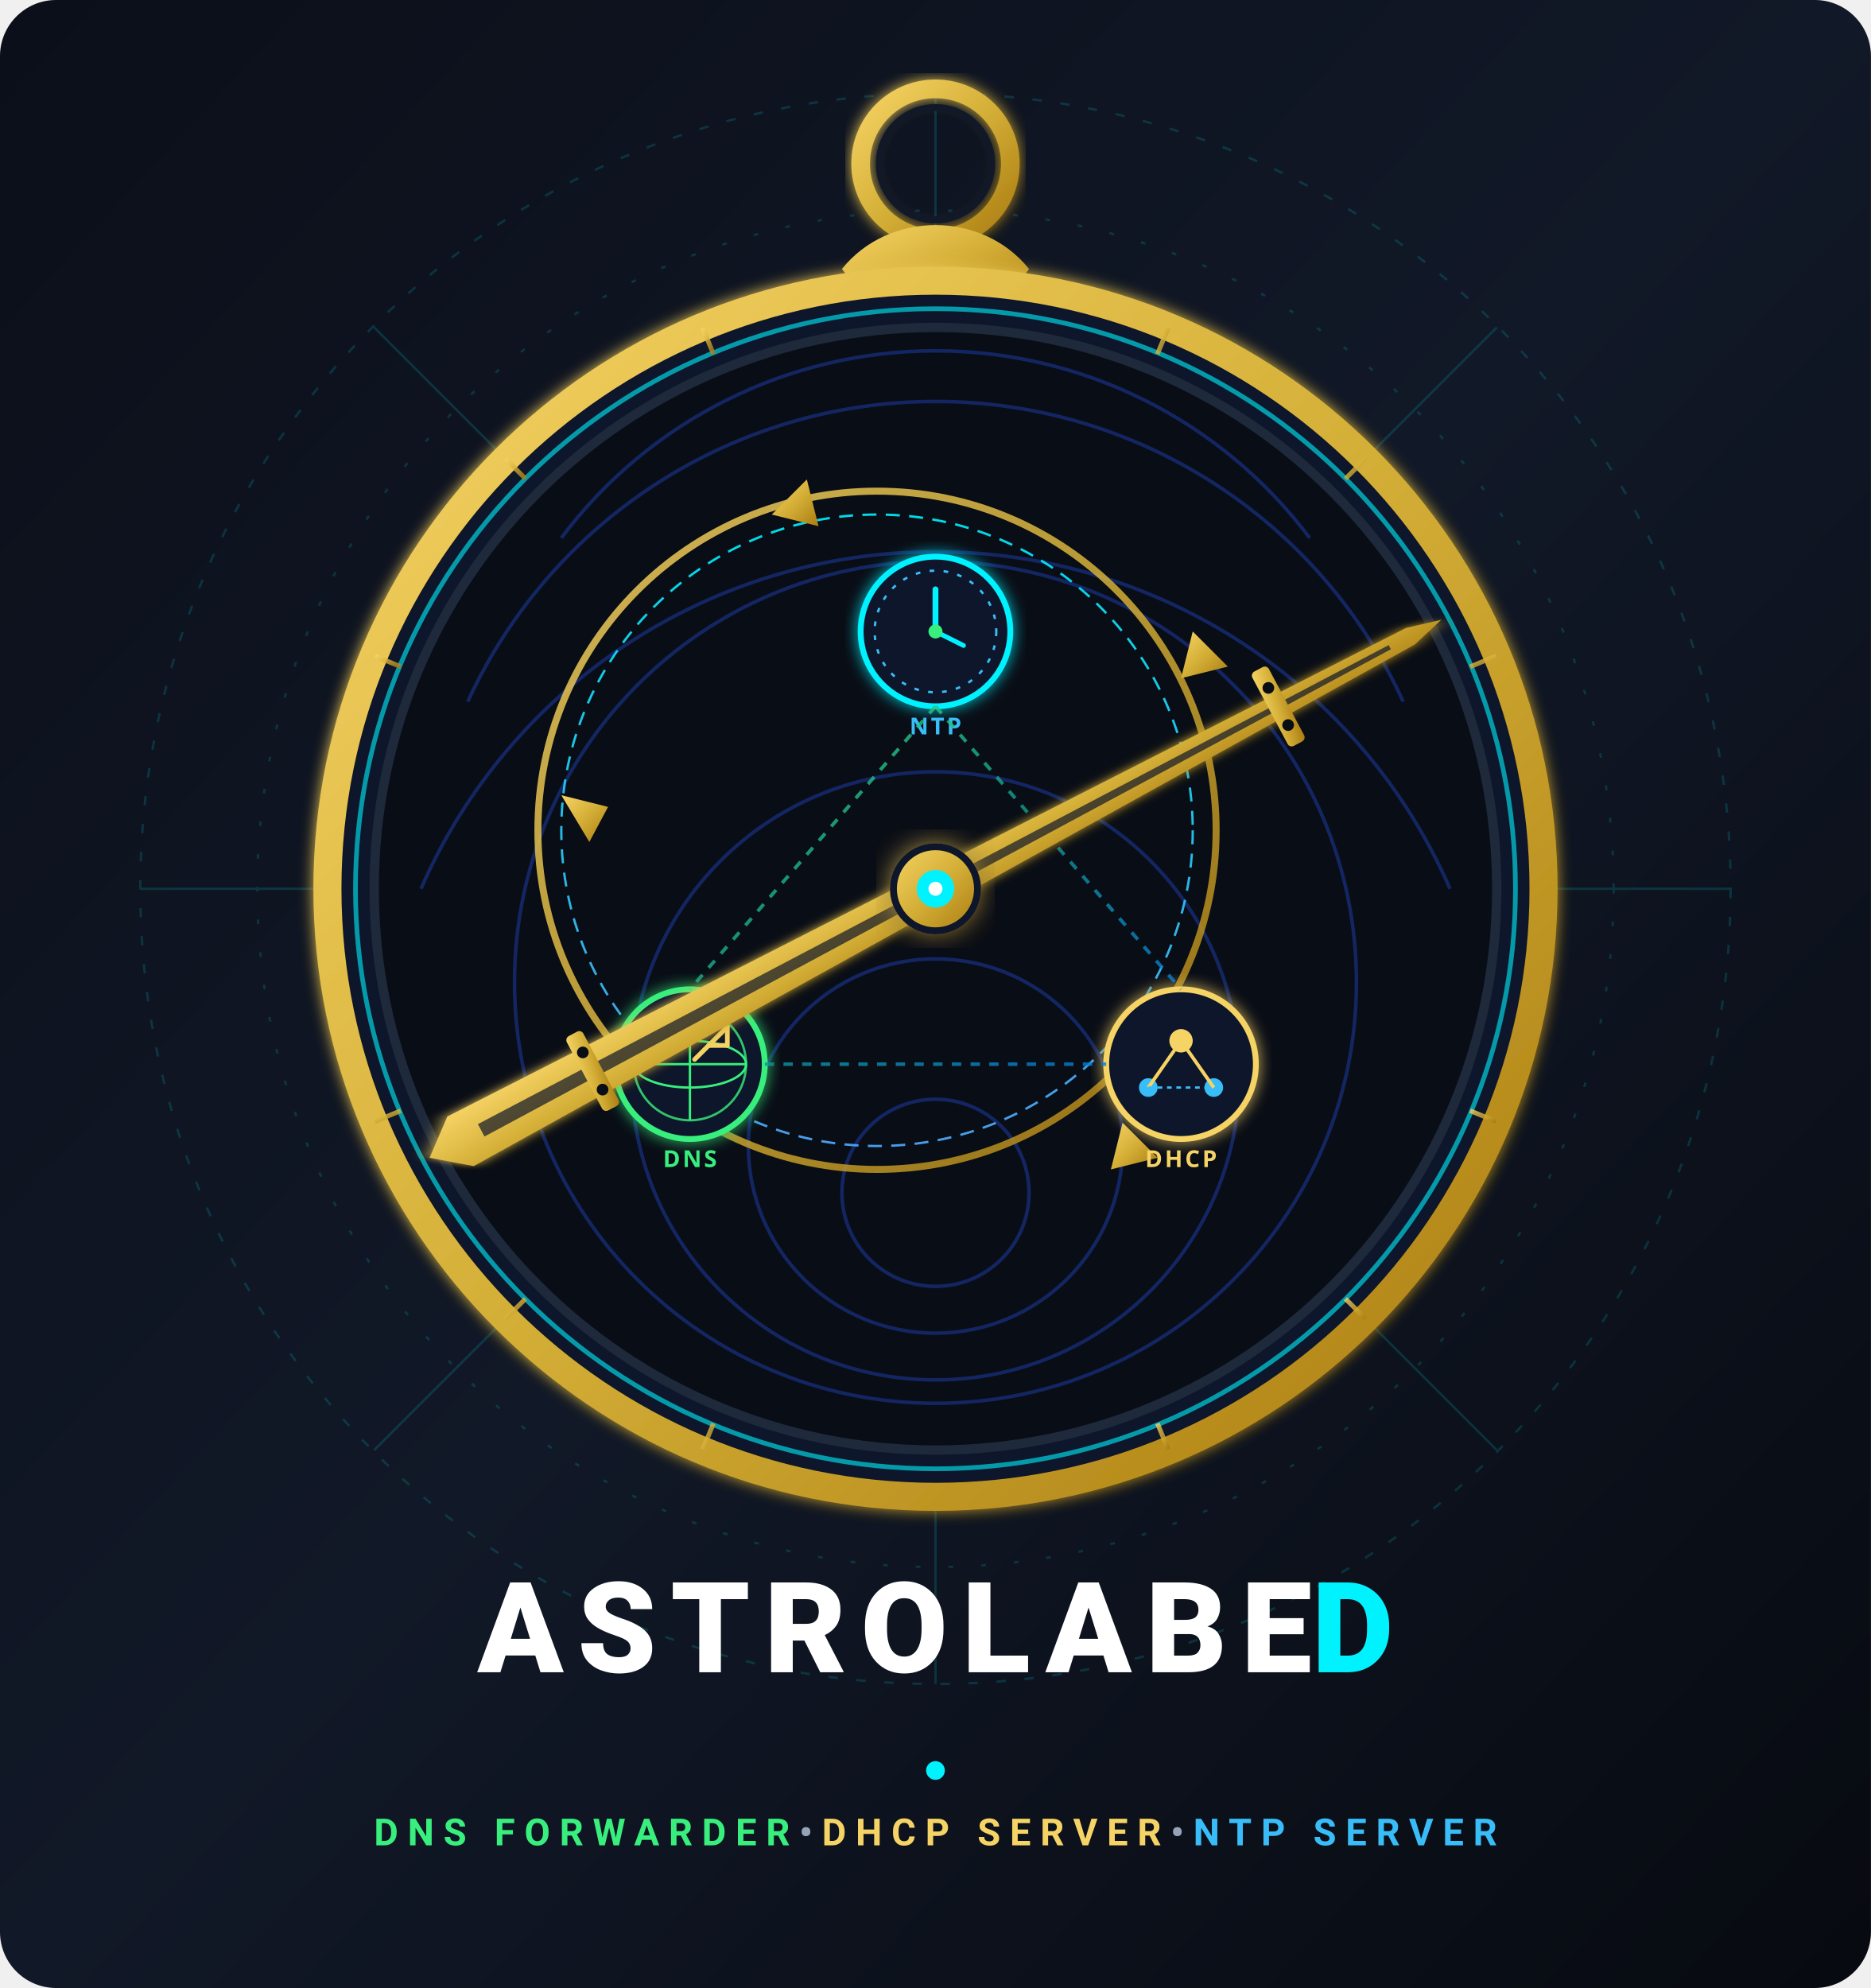
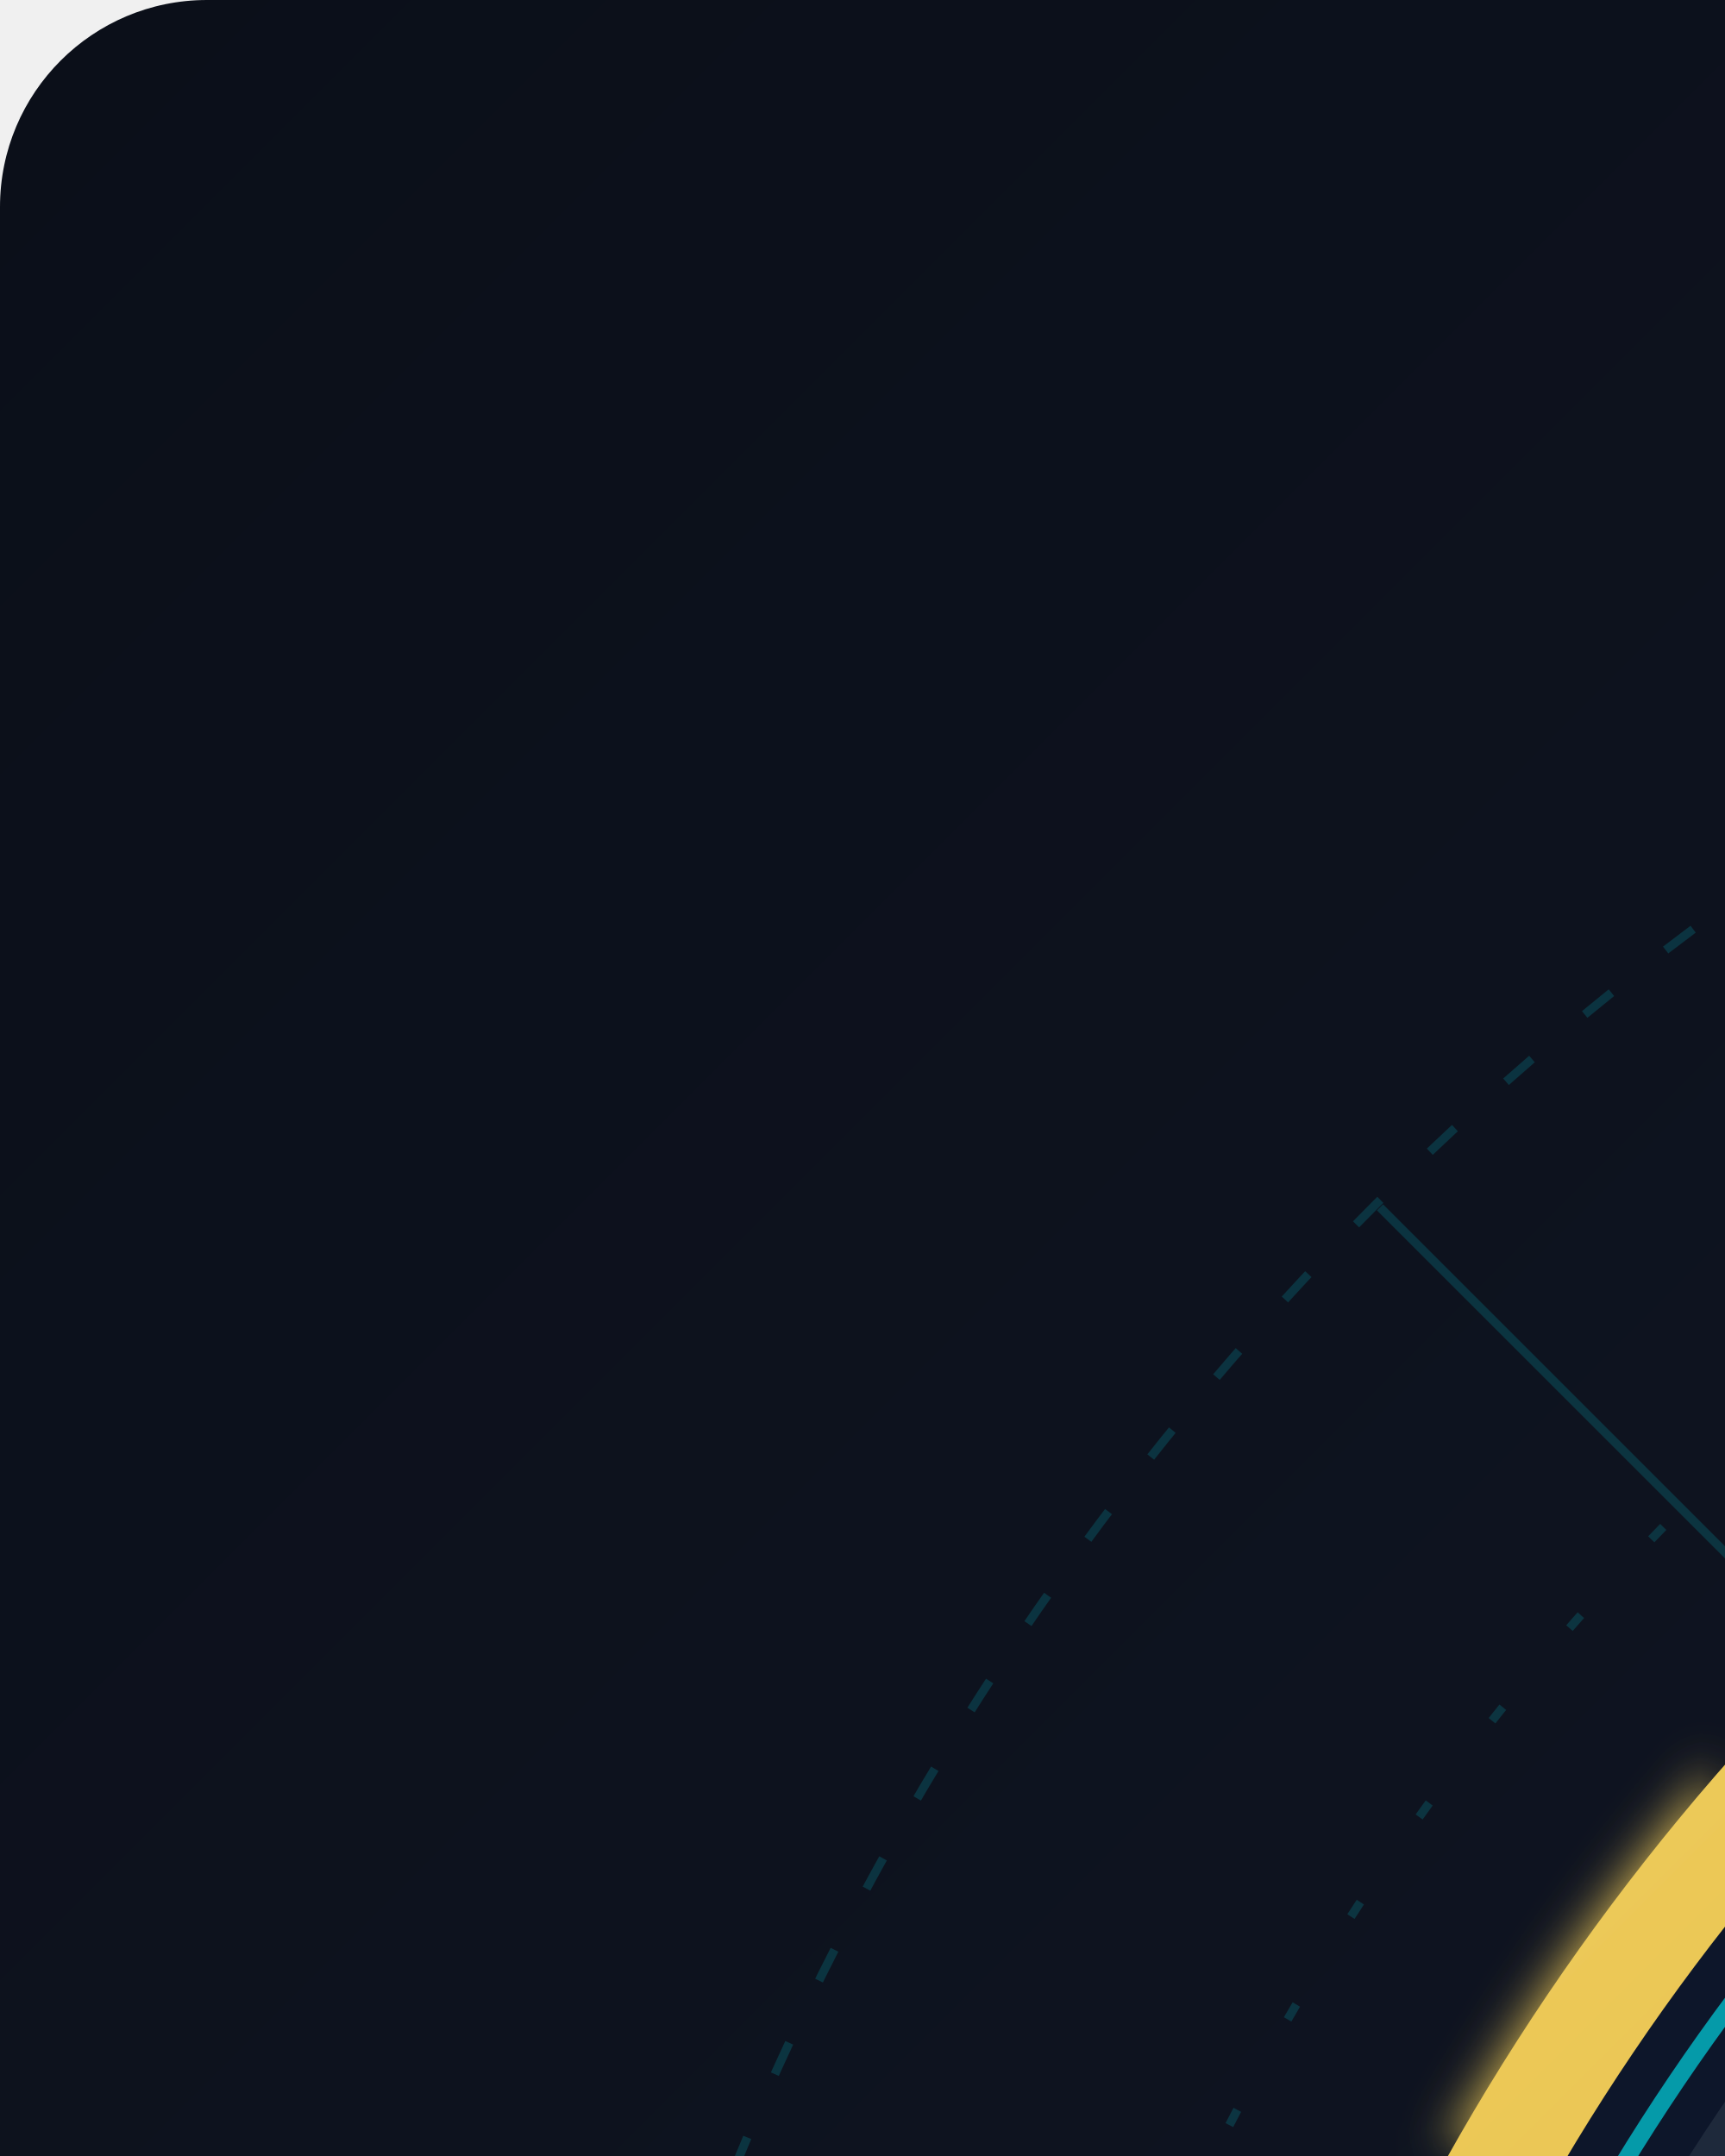
- <svg xmlns="http://www.w3.org/2000/svg" viewBox="0 0 800 850" width="100%" height="100%">
+ <svg xmlns="http://www.w3.org/2000/svg" viewBox="0 0 200 250" width="100%" height="100%">
  <defs>
    <linearGradient id="bgGrad" x1="0%" y1="0%" x2="100%" y2="100%">
      <stop offset="0%" stop-color="#0b0f19" />
      <stop offset="50%" stop-color="#111827" />
      <stop offset="100%" stop-color="#070a10" />
    </linearGradient>
    <linearGradient id="goldGrad" x1="0%" y1="0%" x2="100%" y2="100%">
      <stop offset="0%" stop-color="#f6d365" />
      <stop offset="50%" stop-color="#d4af37" />
      <stop offset="100%" stop-color="#aa7c11" />
    </linearGradient>
    <linearGradient id="cyanGrad" x1="0%" y1="0%" x2="100%" y2="100%">
      <stop offset="0%" stop-color="#38ef7d" />
      <stop offset="50%" stop-color="#11998e" />
      <stop offset="100%" stop-color="#0575e6" />
    </linearGradient>
    <linearGradient id="blueGlow" x1="0%" y1="0%" x2="0%" y2="100%">
      <stop offset="0%" stop-color="#00f2fe" />
      <stop offset="100%" stop-color="#4facfe" />
    </linearGradient>
    <filter id="glow" x="-20%" y="-20%" width="140%" height="140%">
      <feGaussianBlur stdDeviation="6" result="blur" />
      <feComposite in="SourceGraphic" in2="blur" operator="over" />
    </filter>
    <filter id="subtleGlow" x="-10%" y="-10%" width="120%" height="120%">
      <feGaussianBlur stdDeviation="3" result="blur" />
      <feComposite in="SourceGraphic" in2="blur" operator="over" />
    </filter>
  </defs>
  <rect width="800" height="850" rx="24" fill="url(#bgGrad)" />
  <g opacity="0.15" stroke="#00f2fe" stroke-width="1" fill="none">
    <circle cx="400" cy="380" r="340" stroke-dasharray="4 8" />
    <circle cx="400" cy="380" r="290" stroke-dasharray="2 12" />
    <line x1="60" y1="380" x2="740" y2="380" />
    <line x1="400" y1="40" x2="400" y2="720" />
    <line x1="160" y1="140" x2="640" y2="620" />
    <line x1="160" y1="620" x2="640" y2="140" />
  </g>
  <g transform="translate(400, 70)">
    <circle cx="0" cy="0" r="32" fill="none" stroke="url(#goldGrad)" stroke-width="8" filter="url(#subtleGlow)" />
    <circle cx="0" cy="0" r="24" fill="none" stroke="#111827" stroke-width="3" />
    <path d="M -40 45 C -20 20, 20 20, 40 45 L 25 65 C 10 52, -10 52, -25 65 Z" fill="url(#goldGrad)" />
  </g>
  <g transform="translate(400, 380)">
    <circle cx="0" cy="0" r="260" fill="#0f172a" stroke="url(#goldGrad)" stroke-width="12" filter="url(#subtleGlow)" />
    <circle cx="0" cy="0" r="248" fill="none" stroke="#00f2fe" stroke-width="2" opacity="0.6" />
    <g stroke="url(#goldGrad)" stroke-width="2" opacity="0.8">
      <line x1="0" y1="-260" x2="0" y2="-248" />
      <line x1="0" y1="260" x2="0" y2="248" />
      <line x1="-260" y1="0" x2="-248" y2="0" />
      <line x1="260" y1="0" x2="248" y2="0" />
      <line x1="-183.8" y1="-183.8" x2="-175.3" y2="-175.3" />
      <line x1="183.8" y1="-183.8" x2="175.3" y2="-175.3" />
      <line x1="-183.8" y1="183.8" x2="-175.3" y2="175.3" />
      <line x1="183.8" y1="183.8" x2="175.3" y2="175.3" />
      <line x1="-99.5" y1="-239.7" x2="-94.9" y2="-228.6" />
      <line x1="99.5" y1="-239.7" x2="94.9" y2="-228.6" />
      <line x1="-239.7" y1="-99.5" x2="-228.6" y2="-94.9" />
      <line x1="239.7" y1="-99.5" x2="228.6" y2="-94.9" />
      <line x1="-99.5" y1="239.7" x2="-94.9" y2="228.6" />
      <line x1="99.5" y1="239.7" x2="94.9" y2="228.6" />
      <line x1="-239.7" y1="99.5" x2="-228.6" y2="94.9" />
      <line x1="239.7" y1="99.5" x2="228.6" y2="94.9" />
    </g>
    <circle cx="0" cy="0" r="240" fill="#090d16" stroke="#1e293b" stroke-width="4" />
    <g stroke="#1e40af" stroke-width="1.5" fill="none" opacity="0.5">
      <circle cx="0" cy="40" r="180" />
      <circle cx="0" cy="80" r="130" />
      <circle cx="0" cy="110" r="80" />
      <circle cx="0" cy="130" r="40" />
      <path d="M -220 0 A 240 240 0 0 1 220 0" />
      <path d="M -200 -80 A 220 220 0 0 1 200 -80" />
      <path d="M -160 -150 A 200 200 0 0 1 160 -150" />
    </g>
    <circle cx="-25" cy="-25" r="145" fill="none" stroke="url(#goldGrad)" stroke-width="3" opacity="0.85" />
    <circle cx="-25" cy="-25" r="135" fill="none" stroke="url(#blueGlow)" stroke-width="1" stroke-dasharray="6 4" opacity="0.9" />
    <g fill="url(#goldGrad)">
      <path d="M -160 -40 L -140 -35 L -148 -20 Z" />
      <path d="M 110 -110 L 125 -95 L 105 -90 Z" />
      <path d="M -70 -160 L -55 -175 L -50 -155 Z" />
      <path d="M 80 100 L 95 115 L 75 120 Z" />
      <path d="M -130 90 L -115 100 L -110 80 Z" />
    </g>
    <g transform="translate(0, -110)">
      <circle cx="0" cy="0" r="32" fill="#0f172a" stroke="#00f2fe" stroke-width="2.5" filter="url(#subtleGlow)" />
      <circle cx="0" cy="0" r="26" fill="none" stroke="#38bdf8" stroke-width="1" stroke-dasharray="2 4" />
      <line x1="0" y1="0" x2="0" y2="-18" stroke="#00f2fe" stroke-width="2.5" stroke-linecap="round" />
      <line x1="0" y1="0" x2="12" y2="6" stroke="#00f2fe" stroke-width="2" stroke-linecap="round" />
      <circle cx="0" cy="0" r="3" fill="#38ef7d" />
      <text x="0" y="44" fill="#38bdf8" font-family="system-ui, sans-serif" font-size="10" font-weight="700" text-anchor="middle" letter-spacing="1">NTP</text>
    </g>
    <g transform="translate(-105, 75)">
      <circle cx="0" cy="0" r="32" fill="#0f172a" stroke="#38ef7d" stroke-width="2.5" filter="url(#subtleGlow)" />
      <circle cx="0" cy="0" r="24" fill="none" stroke="#38ef7d" stroke-width="1" opacity="0.8" />
      <ellipse cx="0" cy="0" rx="24" ry="10" fill="none" stroke="#38ef7d" stroke-width="1" />
      <line x1="0" y1="-24" x2="0" y2="24" stroke="#38ef7d" stroke-width="1" />
      <line x1="-24" y1="0" x2="24" y2="0" stroke="#38ef7d" stroke-width="1" />
      <path d="M 8 -8 L 16 -8 L 16 -16" fill="none" stroke="#f6d365" stroke-width="2" stroke-linecap="round" stroke-linejoin="round" />
      <line x1="2" y1="-2" x2="16" y2="-16" stroke="#f6d365" stroke-width="2" stroke-linecap="round" />
      <text x="0" y="44" fill="#38ef7d" font-family="system-ui, sans-serif" font-size="10" font-weight="700" text-anchor="middle" letter-spacing="1">DNS</text>
    </g>
    <g transform="translate(105, 75)">
      <circle cx="0" cy="0" r="32" fill="#0f172a" stroke="#f6d365" stroke-width="2.5" filter="url(#subtleGlow)" />
      <circle cx="0" cy="-10" r="5" fill="#f6d365" />
      <circle cx="-14" cy="10" r="4" fill="#38bdf8" />
      <circle cx="14" cy="10" r="4" fill="#38bdf8" />
      <line x1="0" y1="-10" x2="-14" y2="10" stroke="#f6d365" stroke-width="1.5" />
      <line x1="0" y1="-10" x2="14" y2="10" stroke="#f6d365" stroke-width="1.5" />
      <line x1="-14" y1="10" x2="14" y2="10" stroke="#38bdf8" stroke-width="1" stroke-dasharray="2 2" />
      <text x="0" y="44" fill="#f6d365" font-family="system-ui, sans-serif" font-size="10" font-weight="700" text-anchor="middle" letter-spacing="1">DHCP</text>
    </g>
    <path d="M 0 -78 L -105 43 M 0 -78 L 105 43 M -73 75 L 73 75" stroke="url(#cyanGrad)" stroke-width="1.5" stroke-dasharray="4 4" opacity="0.8" />
    <g transform="rotate(-28)">
      <path d="M -230 -12 L 230 -4 L 245 0 L 230 4 L -230 12 L -245 0 Z" fill="url(#goldGrad)" filter="url(#subtleGlow)" />
      <path d="M -220 -3 L 220 -1 L 220 1 L -220 3 Z" fill="#0f172a" opacity="0.7" />
      <rect x="-170" y="-18" width="8" height="36" rx="2" fill="url(#goldGrad)" />
      <circle cx="-166" cy="-9" r="2.5" fill="#090d16" />
      <circle cx="-166" cy="9" r="2.5" fill="#090d16" />
      <rect x="162" y="-18" width="8" height="36" rx="2" fill="url(#goldGrad)" />
      <circle cx="166" cy="-9" r="2.5" fill="#090d16" />
      <circle cx="166" cy="9" r="2.5" fill="#090d16" />
    </g>
    <circle cx="0" cy="0" r="18" fill="url(#goldGrad)" stroke="#0f172a" stroke-width="3" filter="url(#glow)" />
    <circle cx="0" cy="0" r="8" fill="#00f2fe" />
    <circle cx="0" cy="0" r="3" fill="#ffffff" />
  </g>
  <g transform="translate(400, 715)">
    <text x="0" y="0" font-family="system-ui, -apple-system, 'Segoe UI', Roboto, Helvetica, Arial, sans-serif" font-size="54" font-weight="900" fill="#ffffff" text-anchor="middle" letter-spacing="6">
      ASTROLABE<tspan fill="#00f2fe">D</tspan>
    </text>
    <g transform="translate(0, 42)">
      <line x1="-260" y1="0" x2="260" y2="0" stroke="url(#goldGrad)" stroke-width="2" opacity="0.6" />
      <circle cx="0" cy="0" r="4" fill="#00f2fe" />
      <text x="0" y="32" font-family="system-ui, -apple-system, 'Segoe UI', Roboto, Helvetica, Arial, sans-serif" font-size="16" font-weight="700" text-anchor="middle" letter-spacing="4">
        <tspan fill="#38ef7d">DNS FORWARDER</tspan>
        <tspan fill="#94a3b8">  •  </tspan>
        <tspan fill="#f6d365">DHCP SERVER</tspan>
        <tspan fill="#94a3b8">  •  </tspan>
        <tspan fill="#38bdf8">NTP SERVER</tspan>
      </text>
    </g>
  </g>
</svg>
